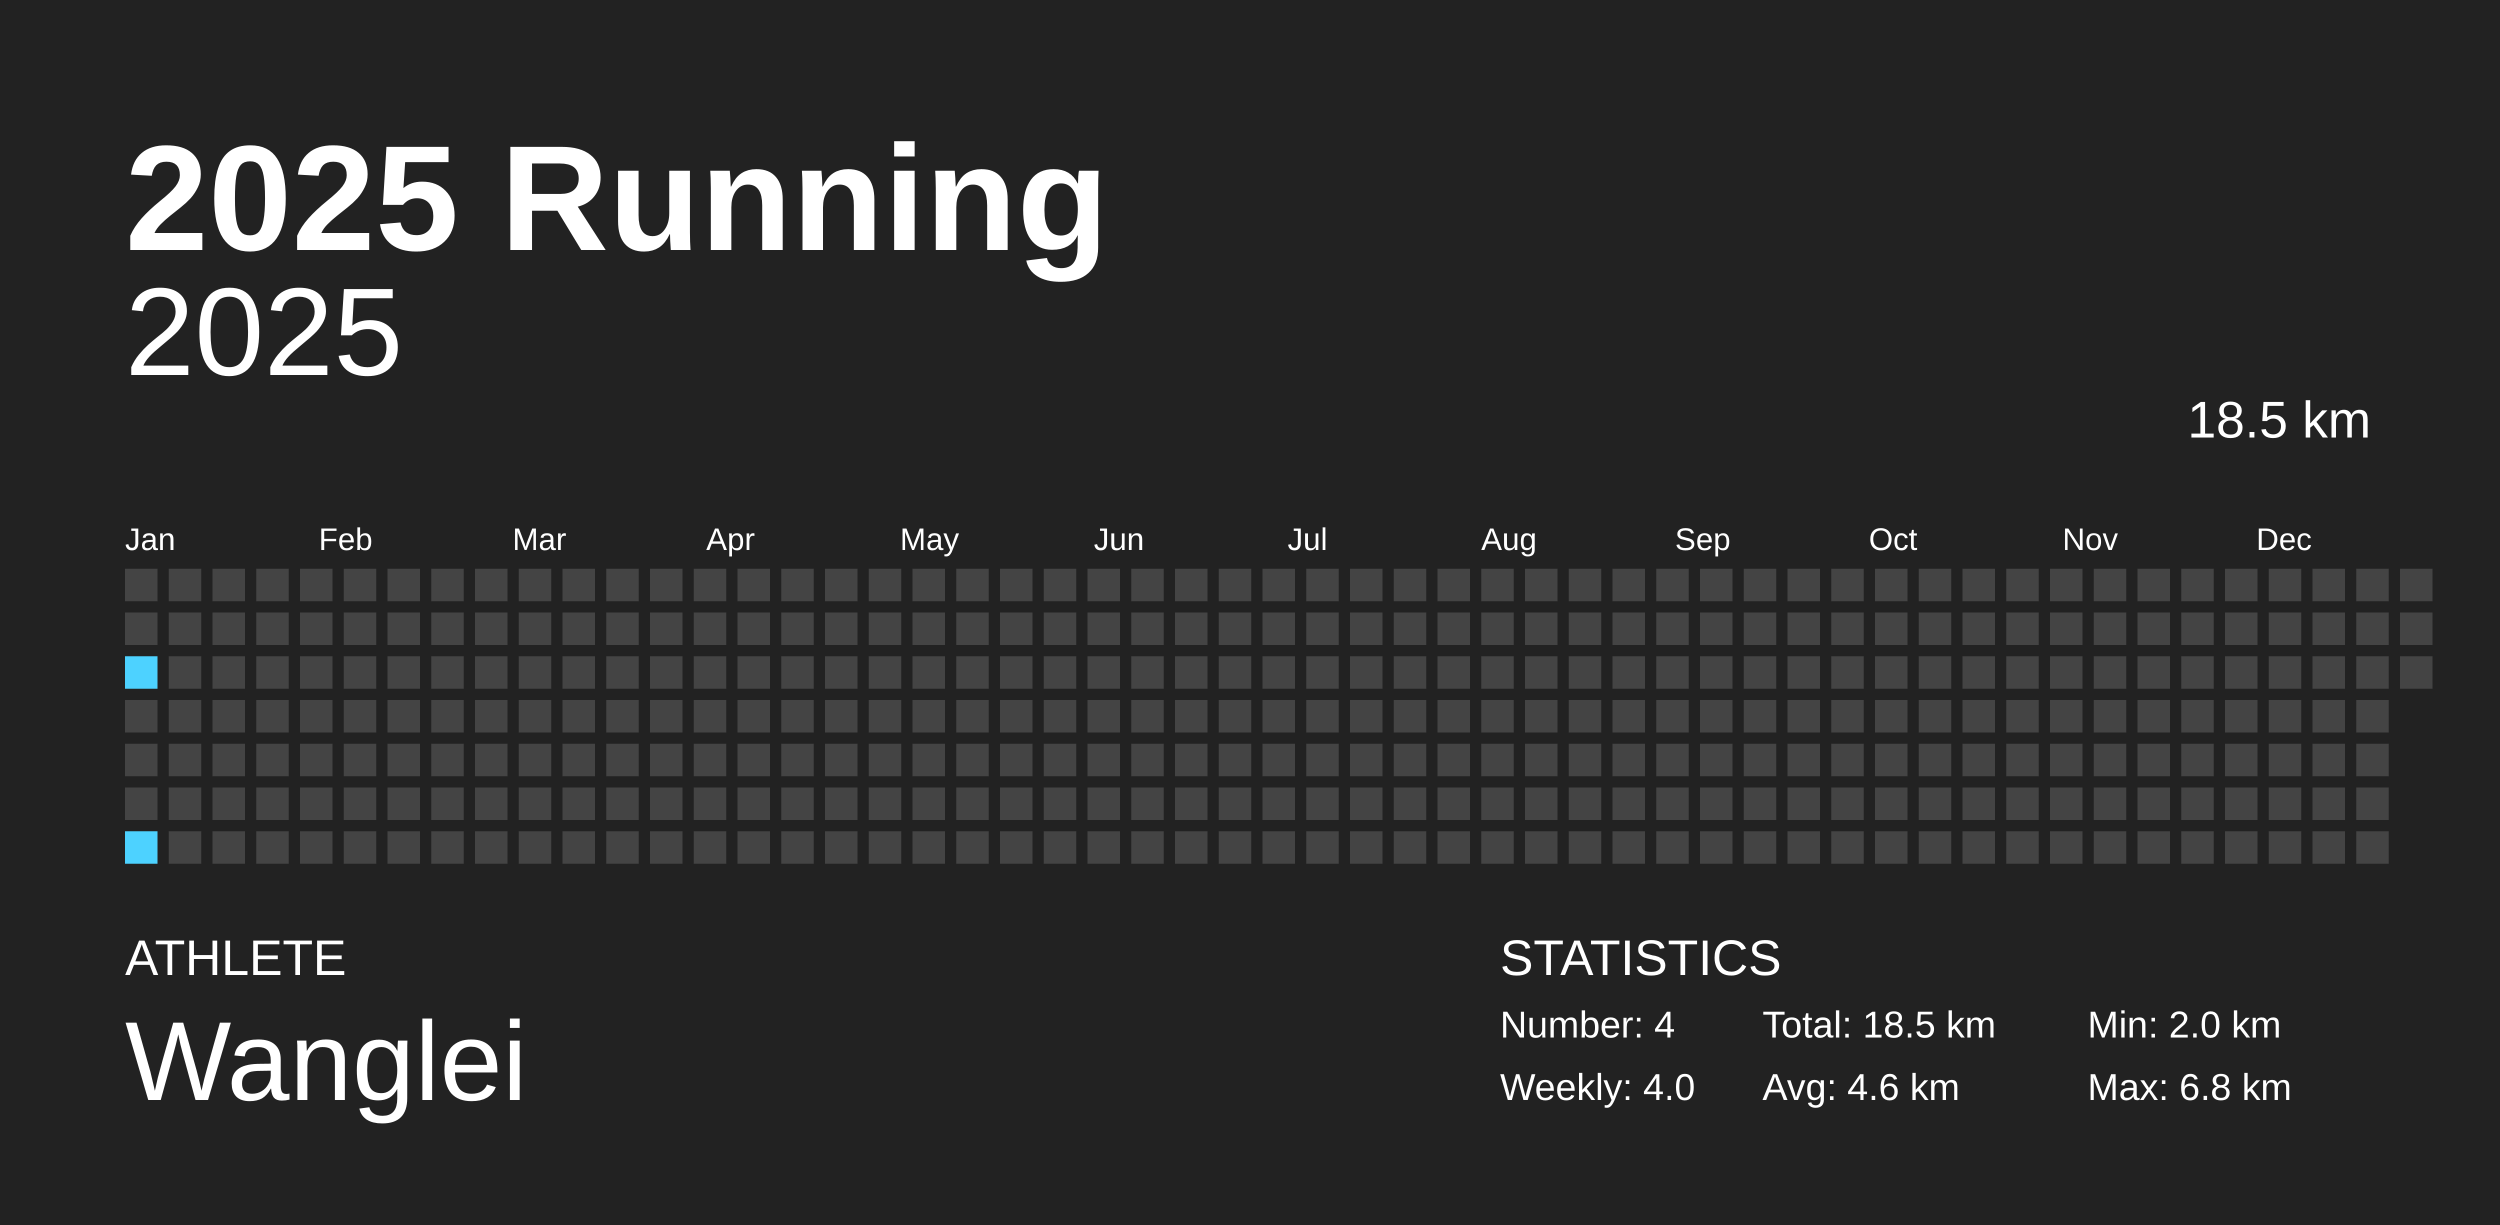
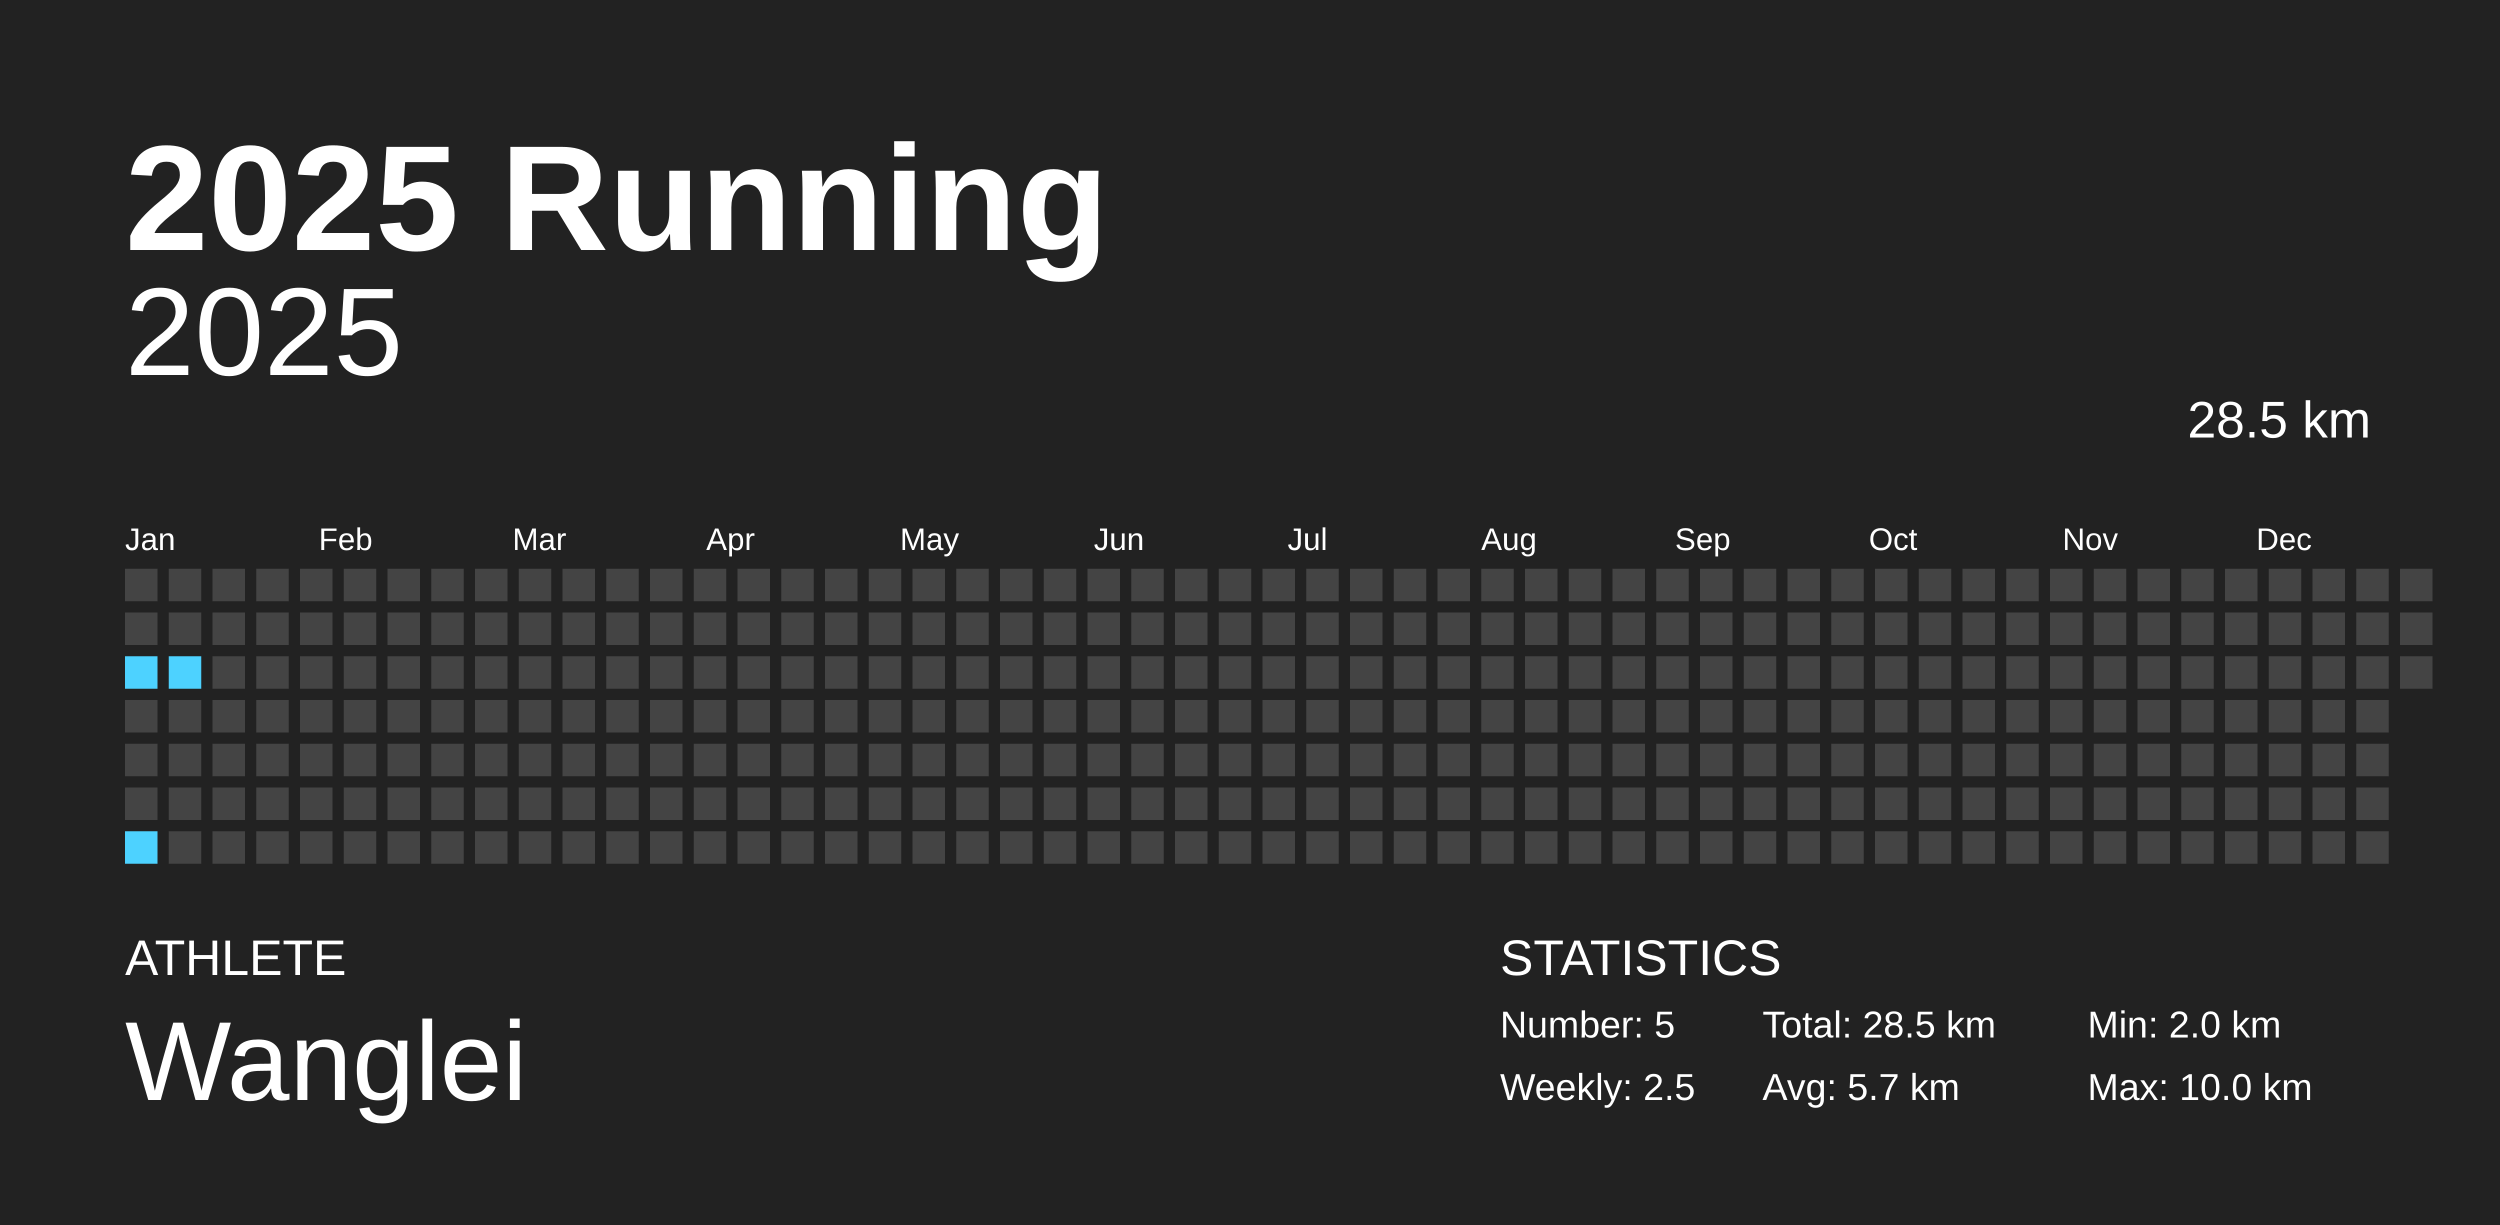
<svg xmlns="http://www.w3.org/2000/svg" baseProfile="full" height="98mm" version="1.1" viewBox="0,0,200,98" width="200mm">
  <defs />
  <rect fill="#222222" height="98" width="200" x="0" y="0" />
  <text fill="#FFFFFF" style="font-size:12px; font-family:Arial; font-weight:bold;" x="10" y="20">2025 Running</text>
  <text fill="#FFFFFF" style="font-size:4px; font-family:Arial" x="10" y="78">ATHLETE</text>
  <text fill="#FFFFFF" style="font-size:9px; font-family:Arial" x="10" y="88">Wanglei</text>
  <text fill="#FFFFFF" style="font-size:4px; font-family:Arial" x="120" y="78">STATISTICS</text>
-   <text fill="#FFFFFF" style="font-size:3px; font-family:Arial" x="120" y="83">Number: 4</text>
-   <text fill="#FFFFFF" style="font-size:3px; font-family:Arial" x="120" y="88">Weekly: 4.0</text>
-   <text fill="#FFFFFF" style="font-size:3px; font-family:Arial" x="141" y="83">Total: 18.5 km</text>
-   <text fill="#FFFFFF" style="font-size:3px; font-family:Arial" x="141" y="88">Avg: 4.6 km</text>
+   <text fill="#FFFFFF" style="font-size:3px; font-family:Arial" x="120" y="83">Number: 5</text>
+   <text fill="#FFFFFF" style="font-size:3px; font-family:Arial" x="120" y="88">Weekly: 2.5</text>
+   <text fill="#FFFFFF" style="font-size:3px; font-family:Arial" x="141" y="83">Total: 28.5 km</text>
+   <text fill="#FFFFFF" style="font-size:3px; font-family:Arial" x="141" y="88">Avg: 5.7 km</text>
  <text fill="#FFFFFF" style="font-size:3px; font-family:Arial" x="167" y="83">Min: 2.0 km</text>
-   <text fill="#FFFFFF" style="font-size:3px; font-family:Arial" x="167" y="88">Max: 6.8 km</text>
+   <text fill="#FFFFFF" style="font-size:3px; font-family:Arial" x="167" y="88">Max: 10.0 km</text>
  <text alignment-baseline="hanging" fill="#FFFFFF" style="font-size:10.0px; font-family:Arial;" x="10" y="30">2025</text>
-   <text alignment-baseline="hanging" fill="#FFFFFF" style="font-size:4.125px; font-family:Arial;" x="175" y="35">18.5 km</text>
+   <text alignment-baseline="hanging" fill="#FFFFFF" style="font-size:4.125px; font-family:Arial;" x="175" y="35">28.5 km</text>
  <text fill="#FFFFFF" style="font-size:2.5px; font-family:Arial" x="10.0" y="44">Jan</text>
  <text fill="#FFFFFF" style="font-size:2.5px; font-family:Arial" x="25.5" y="44">Feb</text>
  <text fill="#FFFFFF" style="font-size:2.5px; font-family:Arial" x="41.0" y="44">Mar</text>
  <text fill="#FFFFFF" style="font-size:2.5px; font-family:Arial" x="56.5" y="44">Apr</text>
  <text fill="#FFFFFF" style="font-size:2.5px; font-family:Arial" x="72.0" y="44">May</text>
  <text fill="#FFFFFF" style="font-size:2.5px; font-family:Arial" x="87.5" y="44">Jun</text>
  <text fill="#FFFFFF" style="font-size:2.5px; font-family:Arial" x="103.0" y="44">Jul</text>
  <text fill="#FFFFFF" style="font-size:2.5px; font-family:Arial" x="118.5" y="44">Aug</text>
  <text fill="#FFFFFF" style="font-size:2.5px; font-family:Arial" x="134.0" y="44">Sep</text>
  <text fill="#FFFFFF" style="font-size:2.5px; font-family:Arial" x="149.5" y="44">Oct</text>
  <text fill="#FFFFFF" style="font-size:2.5px; font-family:Arial" x="165.0" y="44">Nov</text>
  <text fill="#FFFFFF" style="font-size:2.5px; font-family:Arial" x="180.5" y="44">Dec</text>
  <rect fill="#444444" height="2.6" width="2.6" x="10.0" y="45.5" />
  <rect fill="#444444" height="2.6" width="2.6" x="10.0" y="49.0" />
  <rect fill="#4dd2ff" height="2.6" width="2.6" x="10.0" y="52.5" />
  <rect fill="#444444" height="2.6" width="2.6" x="10.0" y="56.0" />
  <rect fill="#444444" height="2.6" width="2.6" x="10.0" y="59.5" />
  <rect fill="#444444" height="2.6" width="2.6" x="10.0" y="63.0" />
  <rect fill="#4dd2ff" height="2.6" width="2.6" x="10.0" y="66.5" />
  <rect fill="#444444" height="2.6" width="2.6" x="13.5" y="45.5" />
  <rect fill="#444444" height="2.6" width="2.6" x="13.5" y="49.0" />
-   <rect fill="#444444" height="2.6" width="2.6" x="13.5" y="52.5" />
+   <rect fill="#4dd2ff" height="2.6" width="2.6" x="13.5" y="52.5" />
  <rect fill="#444444" height="2.6" width="2.6" x="13.5" y="56.0" />
  <rect fill="#444444" height="2.6" width="2.6" x="13.5" y="59.5" />
  <rect fill="#444444" height="2.6" width="2.6" x="13.5" y="63.0" />
  <rect fill="#444444" height="2.6" width="2.6" x="13.5" y="66.5" />
  <rect fill="#444444" height="2.6" width="2.6" x="17.0" y="45.5" />
  <rect fill="#444444" height="2.6" width="2.6" x="17.0" y="49.0" />
  <rect fill="#444444" height="2.6" width="2.6" x="17.0" y="52.5" />
  <rect fill="#444444" height="2.6" width="2.6" x="17.0" y="56.0" />
  <rect fill="#444444" height="2.6" width="2.6" x="17.0" y="59.5" />
  <rect fill="#444444" height="2.6" width="2.6" x="17.0" y="63.0" />
  <rect fill="#444444" height="2.6" width="2.6" x="17.0" y="66.5" />
  <rect fill="#444444" height="2.6" width="2.6" x="20.5" y="45.5" />
  <rect fill="#444444" height="2.6" width="2.6" x="20.5" y="49.0" />
  <rect fill="#444444" height="2.6" width="2.6" x="20.5" y="52.5" />
  <rect fill="#444444" height="2.6" width="2.6" x="20.5" y="56.0" />
  <rect fill="#444444" height="2.6" width="2.6" x="20.5" y="59.5" />
  <rect fill="#444444" height="2.6" width="2.6" x="20.5" y="63.0" />
  <rect fill="#444444" height="2.6" width="2.6" x="20.5" y="66.5" />
  <rect fill="#444444" height="2.6" width="2.6" x="24.0" y="45.5" />
  <rect fill="#444444" height="2.6" width="2.6" x="24.0" y="49.0" />
  <rect fill="#444444" height="2.6" width="2.6" x="24.0" y="52.5" />
  <rect fill="#444444" height="2.6" width="2.6" x="24.0" y="56.0" />
  <rect fill="#444444" height="2.6" width="2.6" x="24.0" y="59.5" />
  <rect fill="#444444" height="2.6" width="2.6" x="24.0" y="63.0" />
  <rect fill="#444444" height="2.6" width="2.6" x="24.0" y="66.5" />
  <rect fill="#444444" height="2.6" width="2.6" x="27.5" y="45.5" />
  <rect fill="#444444" height="2.6" width="2.6" x="27.5" y="49.0" />
  <rect fill="#444444" height="2.6" width="2.6" x="27.5" y="52.5" />
  <rect fill="#444444" height="2.6" width="2.6" x="27.5" y="56.0" />
  <rect fill="#444444" height="2.6" width="2.6" x="27.5" y="59.5" />
  <rect fill="#444444" height="2.6" width="2.6" x="27.5" y="63.0" />
  <rect fill="#444444" height="2.6" width="2.6" x="27.5" y="66.5" />
  <rect fill="#444444" height="2.6" width="2.6" x="31.0" y="45.5" />
  <rect fill="#444444" height="2.6" width="2.6" x="31.0" y="49.0" />
  <rect fill="#444444" height="2.6" width="2.6" x="31.0" y="52.5" />
  <rect fill="#444444" height="2.6" width="2.6" x="31.0" y="56.0" />
  <rect fill="#444444" height="2.6" width="2.6" x="31.0" y="59.5" />
  <rect fill="#444444" height="2.6" width="2.6" x="31.0" y="63.0" />
  <rect fill="#444444" height="2.6" width="2.6" x="31.0" y="66.5" />
  <rect fill="#444444" height="2.6" width="2.6" x="34.5" y="45.5" />
  <rect fill="#444444" height="2.6" width="2.6" x="34.5" y="49.0" />
  <rect fill="#444444" height="2.6" width="2.6" x="34.5" y="52.5" />
  <rect fill="#444444" height="2.6" width="2.6" x="34.5" y="56.0" />
  <rect fill="#444444" height="2.6" width="2.6" x="34.5" y="59.5" />
  <rect fill="#444444" height="2.6" width="2.6" x="34.5" y="63.0" />
  <rect fill="#444444" height="2.6" width="2.6" x="34.5" y="66.5" />
  <rect fill="#444444" height="2.6" width="2.6" x="38.0" y="45.5" />
  <rect fill="#444444" height="2.6" width="2.6" x="38.0" y="49.0" />
  <rect fill="#444444" height="2.6" width="2.6" x="38.0" y="52.5" />
  <rect fill="#444444" height="2.6" width="2.6" x="38.0" y="56.0" />
  <rect fill="#444444" height="2.6" width="2.6" x="38.0" y="59.5" />
  <rect fill="#444444" height="2.6" width="2.6" x="38.0" y="63.0" />
  <rect fill="#444444" height="2.6" width="2.6" x="38.0" y="66.5" />
  <rect fill="#444444" height="2.6" width="2.6" x="41.5" y="45.5" />
  <rect fill="#444444" height="2.6" width="2.6" x="41.5" y="49.0" />
  <rect fill="#444444" height="2.6" width="2.6" x="41.5" y="52.5" />
  <rect fill="#444444" height="2.6" width="2.6" x="41.5" y="56.0" />
  <rect fill="#444444" height="2.6" width="2.6" x="41.5" y="59.5" />
  <rect fill="#444444" height="2.6" width="2.6" x="41.5" y="63.0" />
  <rect fill="#444444" height="2.6" width="2.6" x="41.5" y="66.5" />
  <rect fill="#444444" height="2.6" width="2.6" x="45.0" y="45.5" />
  <rect fill="#444444" height="2.6" width="2.6" x="45.0" y="49.0" />
  <rect fill="#444444" height="2.6" width="2.6" x="45.0" y="52.5" />
  <rect fill="#444444" height="2.6" width="2.6" x="45.0" y="56.0" />
  <rect fill="#444444" height="2.6" width="2.6" x="45.0" y="59.5" />
  <rect fill="#444444" height="2.6" width="2.6" x="45.0" y="63.0" />
  <rect fill="#444444" height="2.6" width="2.6" x="45.0" y="66.5" />
  <rect fill="#444444" height="2.6" width="2.6" x="48.5" y="45.5" />
  <rect fill="#444444" height="2.6" width="2.6" x="48.5" y="49.0" />
  <rect fill="#444444" height="2.6" width="2.6" x="48.5" y="52.5" />
  <rect fill="#444444" height="2.6" width="2.6" x="48.5" y="56.0" />
  <rect fill="#444444" height="2.6" width="2.6" x="48.5" y="59.5" />
  <rect fill="#444444" height="2.6" width="2.6" x="48.5" y="63.0" />
  <rect fill="#444444" height="2.6" width="2.6" x="48.5" y="66.5" />
  <rect fill="#444444" height="2.6" width="2.6" x="52.0" y="45.5" />
  <rect fill="#444444" height="2.6" width="2.6" x="52.0" y="49.0" />
  <rect fill="#444444" height="2.6" width="2.6" x="52.0" y="52.5" />
  <rect fill="#444444" height="2.6" width="2.6" x="52.0" y="56.0" />
  <rect fill="#444444" height="2.6" width="2.6" x="52.0" y="59.5" />
  <rect fill="#444444" height="2.6" width="2.6" x="52.0" y="63.0" />
  <rect fill="#444444" height="2.6" width="2.6" x="52.0" y="66.5" />
  <rect fill="#444444" height="2.6" width="2.6" x="55.5" y="45.5" />
  <rect fill="#444444" height="2.6" width="2.6" x="55.5" y="49.0" />
  <rect fill="#444444" height="2.6" width="2.6" x="55.5" y="52.5" />
  <rect fill="#444444" height="2.6" width="2.6" x="55.5" y="56.0" />
  <rect fill="#444444" height="2.6" width="2.6" x="55.5" y="59.5" />
  <rect fill="#444444" height="2.6" width="2.6" x="55.5" y="63.0" />
  <rect fill="#444444" height="2.6" width="2.6" x="55.5" y="66.5" />
  <rect fill="#444444" height="2.6" width="2.6" x="59.0" y="45.5" />
  <rect fill="#444444" height="2.6" width="2.6" x="59.0" y="49.0" />
  <rect fill="#444444" height="2.6" width="2.6" x="59.0" y="52.5" />
  <rect fill="#444444" height="2.6" width="2.6" x="59.0" y="56.0" />
  <rect fill="#444444" height="2.6" width="2.6" x="59.0" y="59.5" />
  <rect fill="#444444" height="2.6" width="2.6" x="59.0" y="63.0" />
  <rect fill="#444444" height="2.6" width="2.6" x="59.0" y="66.5" />
  <rect fill="#444444" height="2.6" width="2.6" x="62.5" y="45.5" />
  <rect fill="#444444" height="2.6" width="2.6" x="62.5" y="49.0" />
  <rect fill="#444444" height="2.6" width="2.6" x="62.5" y="52.5" />
  <rect fill="#444444" height="2.6" width="2.6" x="62.5" y="56.0" />
  <rect fill="#444444" height="2.6" width="2.6" x="62.5" y="59.5" />
  <rect fill="#444444" height="2.6" width="2.6" x="62.5" y="63.0" />
  <rect fill="#444444" height="2.6" width="2.6" x="62.5" y="66.5" />
  <rect fill="#444444" height="2.6" width="2.6" x="66.0" y="45.5" />
  <rect fill="#444444" height="2.6" width="2.6" x="66.0" y="49.0" />
  <rect fill="#444444" height="2.6" width="2.6" x="66.0" y="52.5" />
  <rect fill="#444444" height="2.6" width="2.6" x="66.0" y="56.0" />
  <rect fill="#444444" height="2.6" width="2.6" x="66.0" y="59.5" />
  <rect fill="#444444" height="2.6" width="2.6" x="66.0" y="63.0" />
  <rect fill="#444444" height="2.6" width="2.6" x="66.0" y="66.5" />
  <rect fill="#444444" height="2.6" width="2.6" x="69.5" y="45.5" />
  <rect fill="#444444" height="2.6" width="2.6" x="69.5" y="49.0" />
  <rect fill="#444444" height="2.6" width="2.6" x="69.5" y="52.5" />
  <rect fill="#444444" height="2.6" width="2.6" x="69.5" y="56.0" />
  <rect fill="#444444" height="2.6" width="2.6" x="69.5" y="59.5" />
  <rect fill="#444444" height="2.6" width="2.6" x="69.5" y="63.0" />
  <rect fill="#444444" height="2.6" width="2.6" x="69.5" y="66.5" />
  <rect fill="#444444" height="2.6" width="2.6" x="73.0" y="45.5" />
  <rect fill="#444444" height="2.6" width="2.6" x="73.0" y="49.0" />
  <rect fill="#444444" height="2.6" width="2.6" x="73.0" y="52.5" />
  <rect fill="#444444" height="2.6" width="2.6" x="73.0" y="56.0" />
  <rect fill="#444444" height="2.6" width="2.6" x="73.0" y="59.5" />
  <rect fill="#444444" height="2.6" width="2.6" x="73.0" y="63.0" />
  <rect fill="#444444" height="2.6" width="2.6" x="73.0" y="66.5" />
  <rect fill="#444444" height="2.6" width="2.6" x="76.5" y="45.5" />
  <rect fill="#444444" height="2.6" width="2.6" x="76.5" y="49.0" />
  <rect fill="#444444" height="2.6" width="2.6" x="76.5" y="52.5" />
  <rect fill="#444444" height="2.6" width="2.6" x="76.5" y="56.0" />
  <rect fill="#444444" height="2.6" width="2.6" x="76.5" y="59.5" />
  <rect fill="#444444" height="2.6" width="2.6" x="76.5" y="63.0" />
  <rect fill="#444444" height="2.6" width="2.6" x="76.5" y="66.5" />
  <rect fill="#444444" height="2.6" width="2.6" x="80.0" y="45.5" />
  <rect fill="#444444" height="2.6" width="2.6" x="80.0" y="49.0" />
  <rect fill="#444444" height="2.6" width="2.6" x="80.0" y="52.5" />
  <rect fill="#444444" height="2.6" width="2.6" x="80.0" y="56.0" />
  <rect fill="#444444" height="2.6" width="2.6" x="80.0" y="59.5" />
  <rect fill="#444444" height="2.6" width="2.6" x="80.0" y="63.0" />
  <rect fill="#444444" height="2.6" width="2.6" x="80.0" y="66.5" />
  <rect fill="#444444" height="2.6" width="2.6" x="83.5" y="45.5" />
  <rect fill="#444444" height="2.6" width="2.6" x="83.5" y="49.0" />
  <rect fill="#444444" height="2.6" width="2.6" x="83.5" y="52.5" />
  <rect fill="#444444" height="2.6" width="2.6" x="83.5" y="56.0" />
  <rect fill="#444444" height="2.6" width="2.6" x="83.5" y="59.5" />
  <rect fill="#444444" height="2.6" width="2.6" x="83.5" y="63.0" />
  <rect fill="#444444" height="2.6" width="2.6" x="83.5" y="66.5" />
  <rect fill="#444444" height="2.6" width="2.6" x="87.0" y="45.5" />
  <rect fill="#444444" height="2.6" width="2.6" x="87.0" y="49.0" />
  <rect fill="#444444" height="2.6" width="2.6" x="87.0" y="52.5" />
  <rect fill="#444444" height="2.6" width="2.6" x="87.0" y="56.0" />
  <rect fill="#444444" height="2.6" width="2.6" x="87.0" y="59.5" />
  <rect fill="#444444" height="2.6" width="2.6" x="87.0" y="63.0" />
  <rect fill="#444444" height="2.6" width="2.6" x="87.0" y="66.5" />
  <rect fill="#444444" height="2.6" width="2.6" x="90.5" y="45.5" />
  <rect fill="#444444" height="2.6" width="2.6" x="90.5" y="49.0" />
  <rect fill="#444444" height="2.6" width="2.6" x="90.5" y="52.5" />
  <rect fill="#444444" height="2.6" width="2.6" x="90.5" y="56.0" />
  <rect fill="#444444" height="2.6" width="2.6" x="90.5" y="59.5" />
  <rect fill="#444444" height="2.6" width="2.6" x="90.5" y="63.0" />
  <rect fill="#444444" height="2.6" width="2.6" x="90.5" y="66.5" />
  <rect fill="#444444" height="2.6" width="2.6" x="94.0" y="45.5" />
  <rect fill="#444444" height="2.6" width="2.6" x="94.0" y="49.0" />
  <rect fill="#444444" height="2.6" width="2.6" x="94.0" y="52.5" />
  <rect fill="#444444" height="2.6" width="2.6" x="94.0" y="56.0" />
  <rect fill="#444444" height="2.6" width="2.6" x="94.0" y="59.5" />
  <rect fill="#444444" height="2.6" width="2.6" x="94.0" y="63.0" />
  <rect fill="#444444" height="2.6" width="2.6" x="94.0" y="66.5" />
  <rect fill="#444444" height="2.6" width="2.6" x="97.5" y="45.5" />
  <rect fill="#444444" height="2.6" width="2.6" x="97.5" y="49.0" />
  <rect fill="#444444" height="2.6" width="2.6" x="97.5" y="52.5" />
  <rect fill="#444444" height="2.6" width="2.6" x="97.5" y="56.0" />
  <rect fill="#444444" height="2.6" width="2.6" x="97.5" y="59.5" />
  <rect fill="#444444" height="2.6" width="2.6" x="97.5" y="63.0" />
  <rect fill="#444444" height="2.6" width="2.6" x="97.5" y="66.5" />
  <rect fill="#444444" height="2.6" width="2.6" x="101.0" y="45.5" />
  <rect fill="#444444" height="2.6" width="2.6" x="101.0" y="49.0" />
  <rect fill="#444444" height="2.6" width="2.6" x="101.0" y="52.5" />
  <rect fill="#444444" height="2.6" width="2.6" x="101.0" y="56.0" />
  <rect fill="#444444" height="2.6" width="2.6" x="101.0" y="59.5" />
  <rect fill="#444444" height="2.6" width="2.6" x="101.0" y="63.0" />
  <rect fill="#444444" height="2.6" width="2.6" x="101.0" y="66.5" />
  <rect fill="#444444" height="2.6" width="2.6" x="104.5" y="45.5" />
  <rect fill="#444444" height="2.6" width="2.6" x="104.5" y="49.0" />
  <rect fill="#444444" height="2.6" width="2.6" x="104.5" y="52.5" />
  <rect fill="#444444" height="2.6" width="2.6" x="104.5" y="56.0" />
  <rect fill="#444444" height="2.6" width="2.6" x="104.5" y="59.5" />
  <rect fill="#444444" height="2.6" width="2.6" x="104.5" y="63.0" />
  <rect fill="#444444" height="2.6" width="2.6" x="104.5" y="66.5" />
  <rect fill="#444444" height="2.6" width="2.6" x="108.0" y="45.5" />
  <rect fill="#444444" height="2.6" width="2.6" x="108.0" y="49.0" />
  <rect fill="#444444" height="2.6" width="2.6" x="108.0" y="52.5" />
  <rect fill="#444444" height="2.6" width="2.6" x="108.0" y="56.0" />
  <rect fill="#444444" height="2.6" width="2.6" x="108.0" y="59.5" />
  <rect fill="#444444" height="2.6" width="2.6" x="108.0" y="63.0" />
  <rect fill="#444444" height="2.6" width="2.6" x="108.0" y="66.5" />
  <rect fill="#444444" height="2.6" width="2.6" x="111.5" y="45.5" />
  <rect fill="#444444" height="2.6" width="2.6" x="111.5" y="49.0" />
  <rect fill="#444444" height="2.6" width="2.6" x="111.5" y="52.5" />
  <rect fill="#444444" height="2.6" width="2.6" x="111.5" y="56.0" />
  <rect fill="#444444" height="2.6" width="2.6" x="111.5" y="59.5" />
  <rect fill="#444444" height="2.6" width="2.6" x="111.5" y="63.0" />
  <rect fill="#444444" height="2.6" width="2.6" x="111.5" y="66.5" />
  <rect fill="#444444" height="2.6" width="2.6" x="115.0" y="45.5" />
  <rect fill="#444444" height="2.6" width="2.6" x="115.0" y="49.0" />
  <rect fill="#444444" height="2.6" width="2.6" x="115.0" y="52.5" />
  <rect fill="#444444" height="2.6" width="2.6" x="115.0" y="56.0" />
  <rect fill="#444444" height="2.6" width="2.6" x="115.0" y="59.5" />
  <rect fill="#444444" height="2.6" width="2.6" x="115.0" y="63.0" />
  <rect fill="#444444" height="2.6" width="2.6" x="115.0" y="66.5" />
  <rect fill="#444444" height="2.6" width="2.6" x="118.5" y="45.5" />
  <rect fill="#444444" height="2.6" width="2.6" x="118.5" y="49.0" />
  <rect fill="#444444" height="2.6" width="2.6" x="118.5" y="52.5" />
  <rect fill="#444444" height="2.6" width="2.6" x="118.5" y="56.0" />
  <rect fill="#444444" height="2.6" width="2.6" x="118.5" y="59.5" />
  <rect fill="#444444" height="2.6" width="2.6" x="118.5" y="63.0" />
  <rect fill="#444444" height="2.6" width="2.6" x="118.5" y="66.5" />
  <rect fill="#444444" height="2.6" width="2.6" x="122.0" y="45.5" />
  <rect fill="#444444" height="2.6" width="2.6" x="122.0" y="49.0" />
  <rect fill="#444444" height="2.6" width="2.6" x="122.0" y="52.5" />
  <rect fill="#444444" height="2.6" width="2.6" x="122.0" y="56.0" />
  <rect fill="#444444" height="2.6" width="2.6" x="122.0" y="59.5" />
  <rect fill="#444444" height="2.6" width="2.6" x="122.0" y="63.0" />
  <rect fill="#444444" height="2.6" width="2.6" x="122.0" y="66.5" />
  <rect fill="#444444" height="2.6" width="2.6" x="125.5" y="45.5" />
  <rect fill="#444444" height="2.6" width="2.6" x="125.5" y="49.0" />
  <rect fill="#444444" height="2.6" width="2.6" x="125.5" y="52.5" />
  <rect fill="#444444" height="2.6" width="2.6" x="125.5" y="56.0" />
  <rect fill="#444444" height="2.6" width="2.6" x="125.5" y="59.5" />
  <rect fill="#444444" height="2.6" width="2.6" x="125.5" y="63.0" />
  <rect fill="#444444" height="2.6" width="2.6" x="125.5" y="66.5" />
  <rect fill="#444444" height="2.6" width="2.6" x="129.0" y="45.5" />
  <rect fill="#444444" height="2.6" width="2.6" x="129.0" y="49.0" />
  <rect fill="#444444" height="2.6" width="2.6" x="129.0" y="52.5" />
  <rect fill="#444444" height="2.6" width="2.6" x="129.0" y="56.0" />
  <rect fill="#444444" height="2.6" width="2.6" x="129.0" y="59.5" />
  <rect fill="#444444" height="2.6" width="2.6" x="129.0" y="63.0" />
  <rect fill="#444444" height="2.6" width="2.6" x="129.0" y="66.5" />
  <rect fill="#444444" height="2.6" width="2.6" x="132.5" y="45.5" />
  <rect fill="#444444" height="2.6" width="2.6" x="132.5" y="49.0" />
  <rect fill="#444444" height="2.6" width="2.6" x="132.5" y="52.5" />
  <rect fill="#444444" height="2.6" width="2.6" x="132.5" y="56.0" />
  <rect fill="#444444" height="2.6" width="2.6" x="132.5" y="59.5" />
  <rect fill="#444444" height="2.6" width="2.6" x="132.5" y="63.0" />
  <rect fill="#444444" height="2.6" width="2.6" x="132.5" y="66.5" />
  <rect fill="#444444" height="2.6" width="2.6" x="136.0" y="45.5" />
  <rect fill="#444444" height="2.6" width="2.6" x="136.0" y="49.0" />
  <rect fill="#444444" height="2.6" width="2.6" x="136.0" y="52.5" />
  <rect fill="#444444" height="2.6" width="2.6" x="136.0" y="56.0" />
  <rect fill="#444444" height="2.6" width="2.6" x="136.0" y="59.5" />
  <rect fill="#444444" height="2.6" width="2.6" x="136.0" y="63.0" />
  <rect fill="#444444" height="2.6" width="2.6" x="136.0" y="66.5" />
  <rect fill="#444444" height="2.6" width="2.6" x="139.5" y="45.5" />
  <rect fill="#444444" height="2.6" width="2.6" x="139.5" y="49.0" />
  <rect fill="#444444" height="2.6" width="2.6" x="139.5" y="52.5" />
  <rect fill="#444444" height="2.6" width="2.6" x="139.5" y="56.0" />
  <rect fill="#444444" height="2.6" width="2.6" x="139.5" y="59.5" />
  <rect fill="#444444" height="2.6" width="2.6" x="139.5" y="63.0" />
  <rect fill="#444444" height="2.6" width="2.6" x="139.5" y="66.5" />
  <rect fill="#444444" height="2.6" width="2.6" x="143.0" y="45.5" />
  <rect fill="#444444" height="2.6" width="2.6" x="143.0" y="49.0" />
  <rect fill="#444444" height="2.6" width="2.6" x="143.0" y="52.5" />
  <rect fill="#444444" height="2.6" width="2.6" x="143.0" y="56.0" />
  <rect fill="#444444" height="2.6" width="2.6" x="143.0" y="59.5" />
  <rect fill="#444444" height="2.6" width="2.6" x="143.0" y="63.0" />
  <rect fill="#444444" height="2.6" width="2.6" x="143.0" y="66.5" />
  <rect fill="#444444" height="2.6" width="2.6" x="146.5" y="45.5" />
  <rect fill="#444444" height="2.6" width="2.6" x="146.5" y="49.0" />
  <rect fill="#444444" height="2.6" width="2.6" x="146.5" y="52.5" />
  <rect fill="#444444" height="2.6" width="2.6" x="146.5" y="56.0" />
  <rect fill="#444444" height="2.6" width="2.6" x="146.5" y="59.5" />
  <rect fill="#444444" height="2.6" width="2.6" x="146.5" y="63.0" />
  <rect fill="#444444" height="2.6" width="2.6" x="146.5" y="66.5" />
  <rect fill="#444444" height="2.6" width="2.6" x="150.0" y="45.5" />
  <rect fill="#444444" height="2.6" width="2.6" x="150.0" y="49.0" />
  <rect fill="#444444" height="2.6" width="2.6" x="150.0" y="52.5" />
  <rect fill="#444444" height="2.6" width="2.6" x="150.0" y="56.0" />
  <rect fill="#444444" height="2.6" width="2.6" x="150.0" y="59.5" />
  <rect fill="#444444" height="2.6" width="2.6" x="150.0" y="63.0" />
  <rect fill="#444444" height="2.6" width="2.6" x="150.0" y="66.5" />
  <rect fill="#444444" height="2.6" width="2.6" x="153.5" y="45.5" />
  <rect fill="#444444" height="2.6" width="2.6" x="153.5" y="49.0" />
  <rect fill="#444444" height="2.6" width="2.6" x="153.5" y="52.5" />
  <rect fill="#444444" height="2.6" width="2.6" x="153.5" y="56.0" />
  <rect fill="#444444" height="2.6" width="2.6" x="153.5" y="59.5" />
  <rect fill="#444444" height="2.6" width="2.6" x="153.5" y="63.0" />
  <rect fill="#444444" height="2.6" width="2.6" x="153.5" y="66.5" />
  <rect fill="#444444" height="2.6" width="2.6" x="157.0" y="45.5" />
  <rect fill="#444444" height="2.6" width="2.6" x="157.0" y="49.0" />
  <rect fill="#444444" height="2.6" width="2.6" x="157.0" y="52.5" />
  <rect fill="#444444" height="2.6" width="2.6" x="157.0" y="56.0" />
  <rect fill="#444444" height="2.6" width="2.6" x="157.0" y="59.5" />
  <rect fill="#444444" height="2.6" width="2.6" x="157.0" y="63.0" />
  <rect fill="#444444" height="2.6" width="2.6" x="157.0" y="66.5" />
  <rect fill="#444444" height="2.6" width="2.6" x="160.5" y="45.5" />
  <rect fill="#444444" height="2.6" width="2.6" x="160.5" y="49.0" />
  <rect fill="#444444" height="2.6" width="2.6" x="160.5" y="52.5" />
  <rect fill="#444444" height="2.6" width="2.6" x="160.5" y="56.0" />
  <rect fill="#444444" height="2.6" width="2.6" x="160.5" y="59.5" />
  <rect fill="#444444" height="2.6" width="2.6" x="160.5" y="63.0" />
  <rect fill="#444444" height="2.6" width="2.6" x="160.5" y="66.5" />
  <rect fill="#444444" height="2.6" width="2.6" x="164.0" y="45.5" />
  <rect fill="#444444" height="2.6" width="2.6" x="164.0" y="49.0" />
  <rect fill="#444444" height="2.6" width="2.6" x="164.0" y="52.5" />
  <rect fill="#444444" height="2.6" width="2.6" x="164.0" y="56.0" />
  <rect fill="#444444" height="2.6" width="2.6" x="164.0" y="59.5" />
  <rect fill="#444444" height="2.6" width="2.6" x="164.0" y="63.0" />
  <rect fill="#444444" height="2.6" width="2.6" x="164.0" y="66.5" />
  <rect fill="#444444" height="2.6" width="2.6" x="167.5" y="45.5" />
  <rect fill="#444444" height="2.6" width="2.6" x="167.5" y="49.0" />
  <rect fill="#444444" height="2.6" width="2.6" x="167.5" y="52.5" />
  <rect fill="#444444" height="2.6" width="2.6" x="167.5" y="56.0" />
  <rect fill="#444444" height="2.6" width="2.6" x="167.5" y="59.5" />
  <rect fill="#444444" height="2.6" width="2.6" x="167.5" y="63.0" />
  <rect fill="#444444" height="2.6" width="2.6" x="167.5" y="66.5" />
  <rect fill="#444444" height="2.6" width="2.6" x="171.0" y="45.5" />
  <rect fill="#444444" height="2.6" width="2.6" x="171.0" y="49.0" />
  <rect fill="#444444" height="2.6" width="2.6" x="171.0" y="52.5" />
  <rect fill="#444444" height="2.6" width="2.6" x="171.0" y="56.0" />
  <rect fill="#444444" height="2.6" width="2.6" x="171.0" y="59.5" />
  <rect fill="#444444" height="2.6" width="2.6" x="171.0" y="63.0" />
  <rect fill="#444444" height="2.6" width="2.6" x="171.0" y="66.5" />
  <rect fill="#444444" height="2.6" width="2.6" x="174.5" y="45.5" />
  <rect fill="#444444" height="2.6" width="2.6" x="174.5" y="49.0" />
  <rect fill="#444444" height="2.6" width="2.6" x="174.5" y="52.5" />
  <rect fill="#444444" height="2.6" width="2.6" x="174.5" y="56.0" />
  <rect fill="#444444" height="2.6" width="2.6" x="174.5" y="59.5" />
  <rect fill="#444444" height="2.6" width="2.6" x="174.5" y="63.0" />
  <rect fill="#444444" height="2.6" width="2.6" x="174.5" y="66.5" />
  <rect fill="#444444" height="2.6" width="2.6" x="178.0" y="45.5" />
  <rect fill="#444444" height="2.6" width="2.6" x="178.0" y="49.0" />
  <rect fill="#444444" height="2.6" width="2.6" x="178.0" y="52.5" />
  <rect fill="#444444" height="2.6" width="2.6" x="178.0" y="56.0" />
  <rect fill="#444444" height="2.6" width="2.6" x="178.0" y="59.5" />
  <rect fill="#444444" height="2.6" width="2.6" x="178.0" y="63.0" />
  <rect fill="#444444" height="2.6" width="2.6" x="178.0" y="66.5" />
  <rect fill="#444444" height="2.6" width="2.6" x="181.5" y="45.5" />
  <rect fill="#444444" height="2.6" width="2.6" x="181.5" y="49.0" />
  <rect fill="#444444" height="2.6" width="2.6" x="181.5" y="52.5" />
  <rect fill="#444444" height="2.6" width="2.6" x="181.5" y="56.0" />
  <rect fill="#444444" height="2.6" width="2.6" x="181.5" y="59.5" />
  <rect fill="#444444" height="2.6" width="2.6" x="181.5" y="63.0" />
  <rect fill="#444444" height="2.6" width="2.6" x="181.5" y="66.5" />
  <rect fill="#444444" height="2.6" width="2.6" x="185.0" y="45.5" />
  <rect fill="#444444" height="2.6" width="2.6" x="185.0" y="49.0" />
  <rect fill="#444444" height="2.6" width="2.6" x="185.0" y="52.5" />
  <rect fill="#444444" height="2.6" width="2.6" x="185.0" y="56.0" />
  <rect fill="#444444" height="2.6" width="2.6" x="185.0" y="59.5" />
  <rect fill="#444444" height="2.6" width="2.6" x="185.0" y="63.0" />
  <rect fill="#444444" height="2.6" width="2.6" x="185.0" y="66.5" />
  <rect fill="#444444" height="2.6" width="2.6" x="188.5" y="45.5" />
  <rect fill="#444444" height="2.6" width="2.6" x="188.5" y="49.0" />
  <rect fill="#444444" height="2.6" width="2.6" x="188.5" y="52.5" />
  <rect fill="#444444" height="2.6" width="2.6" x="188.5" y="56.0" />
  <rect fill="#444444" height="2.6" width="2.6" x="188.5" y="59.5" />
  <rect fill="#444444" height="2.6" width="2.6" x="188.5" y="63.0" />
  <rect fill="#444444" height="2.6" width="2.6" x="188.5" y="66.5" />
  <rect fill="#444444" height="2.6" width="2.6" x="192.0" y="45.5" />
  <rect fill="#444444" height="2.6" width="2.6" x="192.0" y="49.0" />
  <rect fill="#444444" height="2.6" width="2.6" x="192.0" y="52.5" />
</svg>
